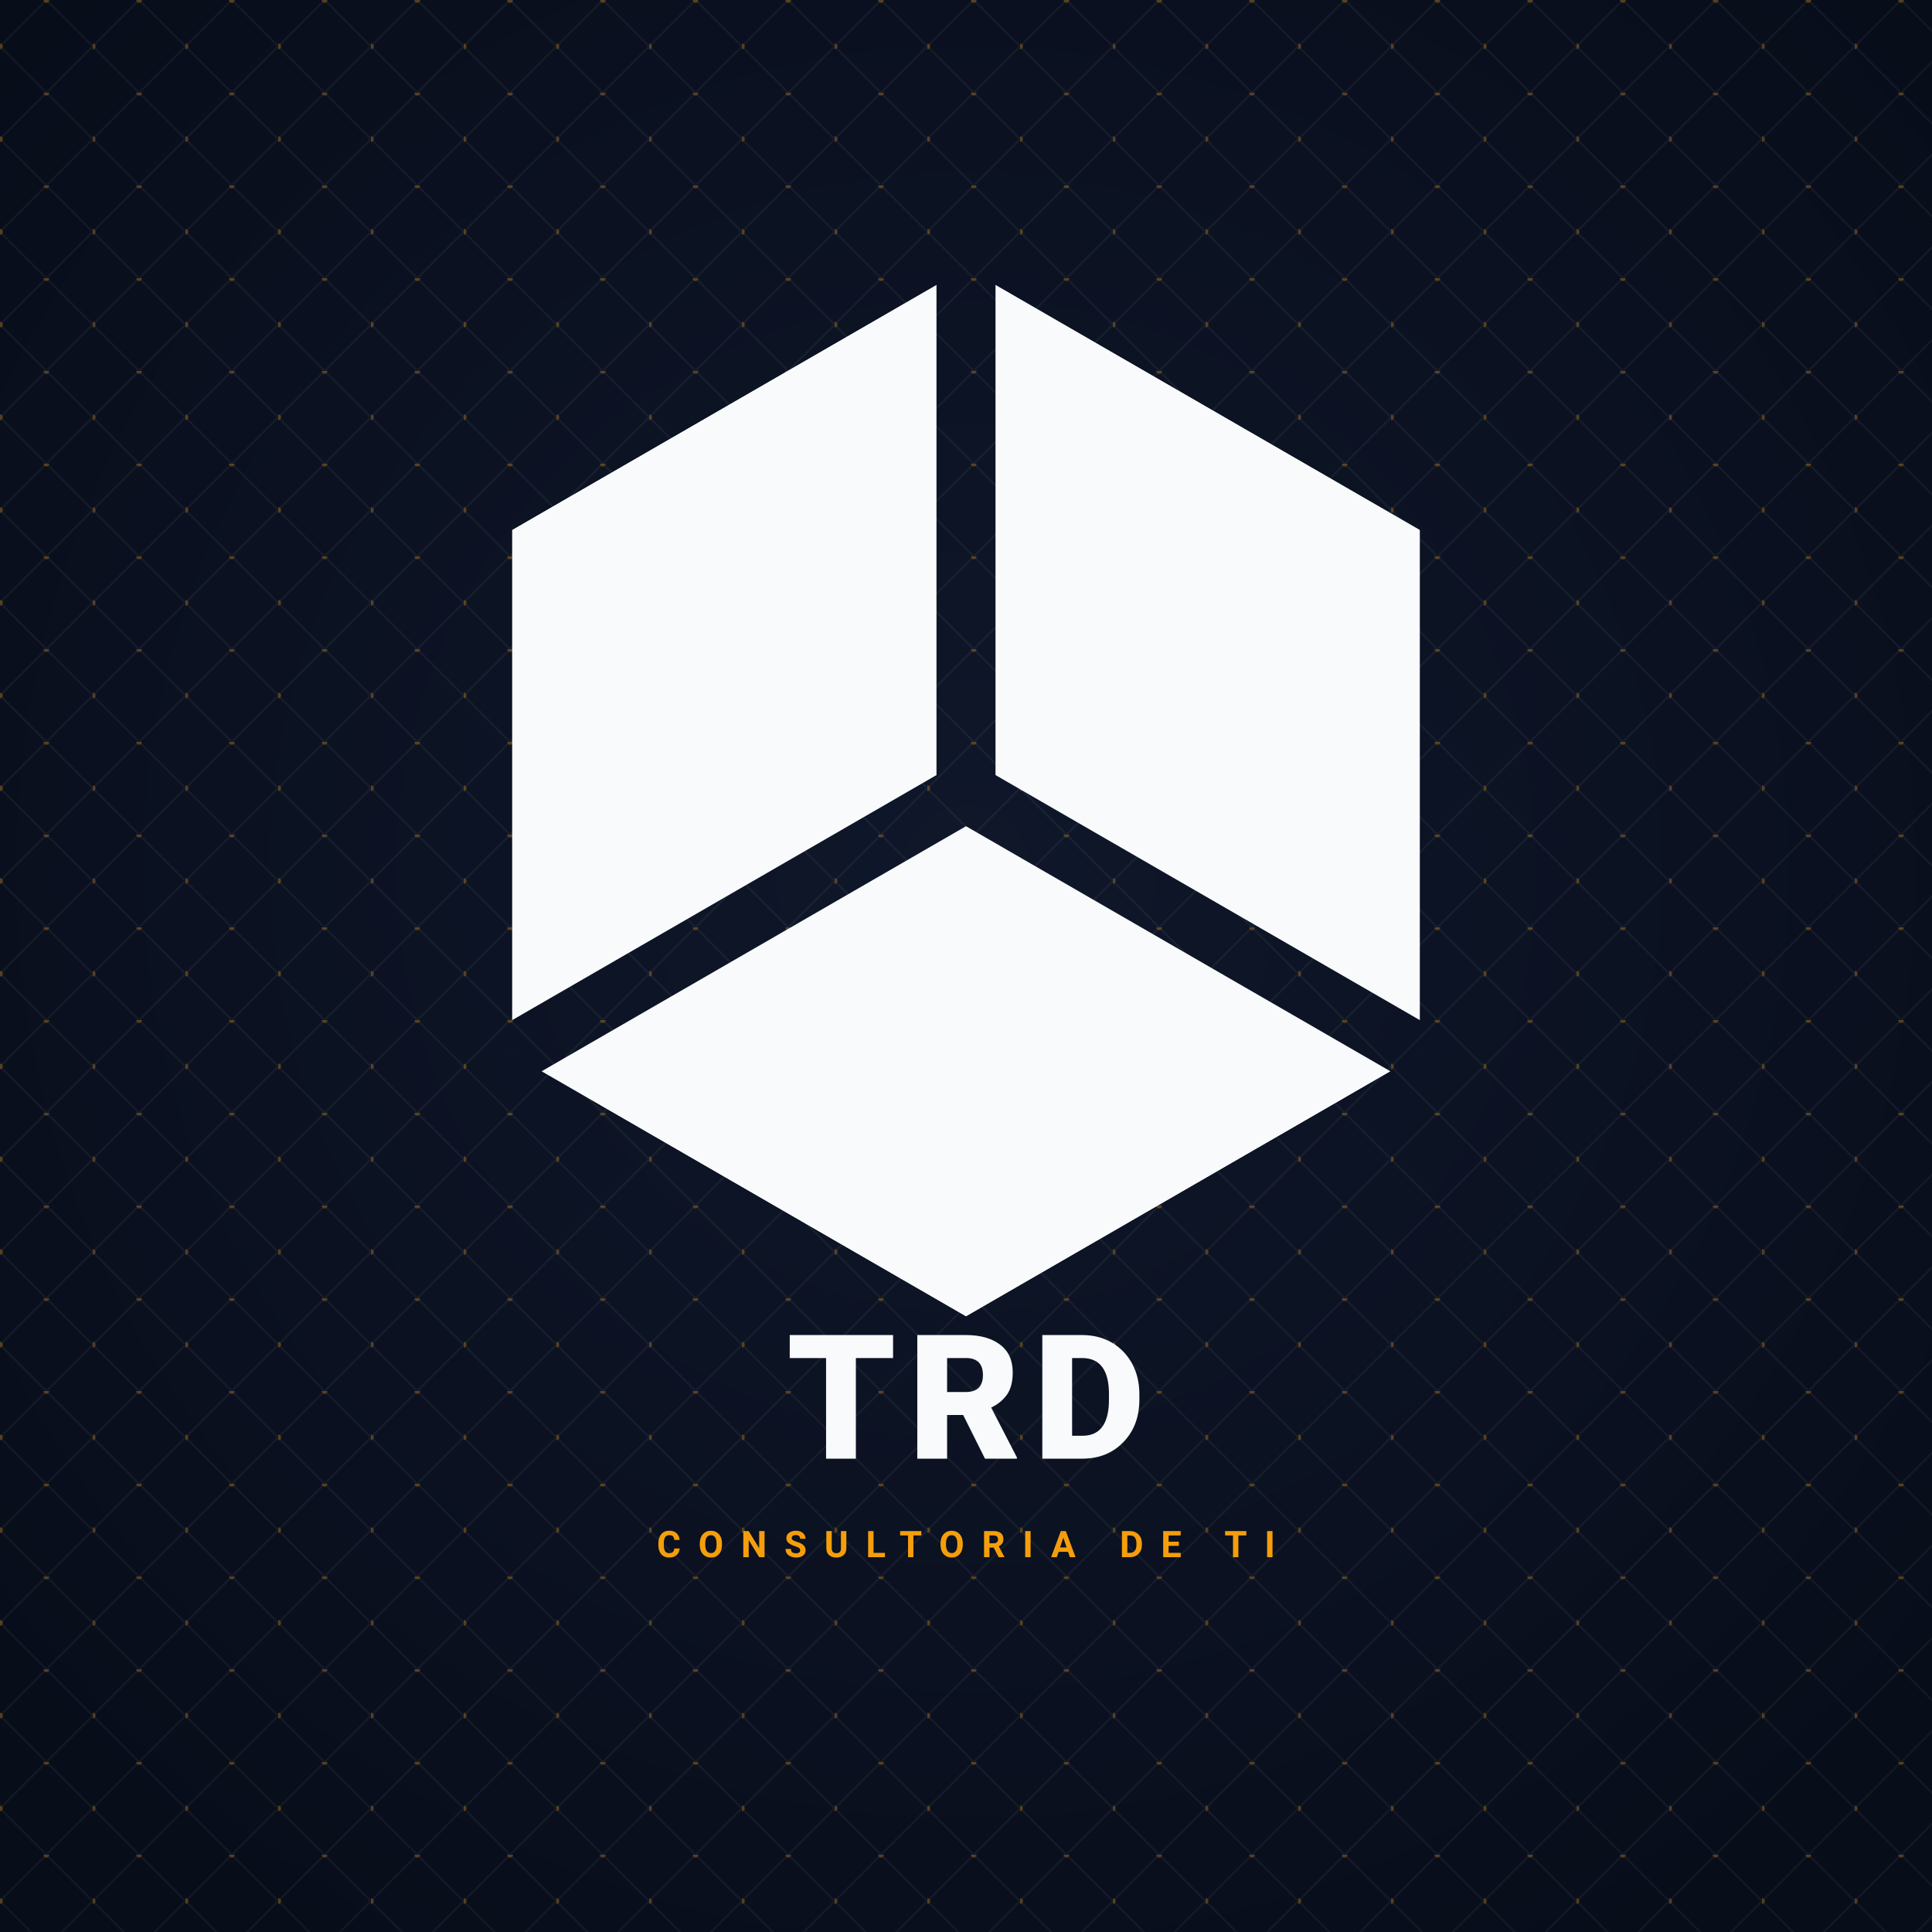
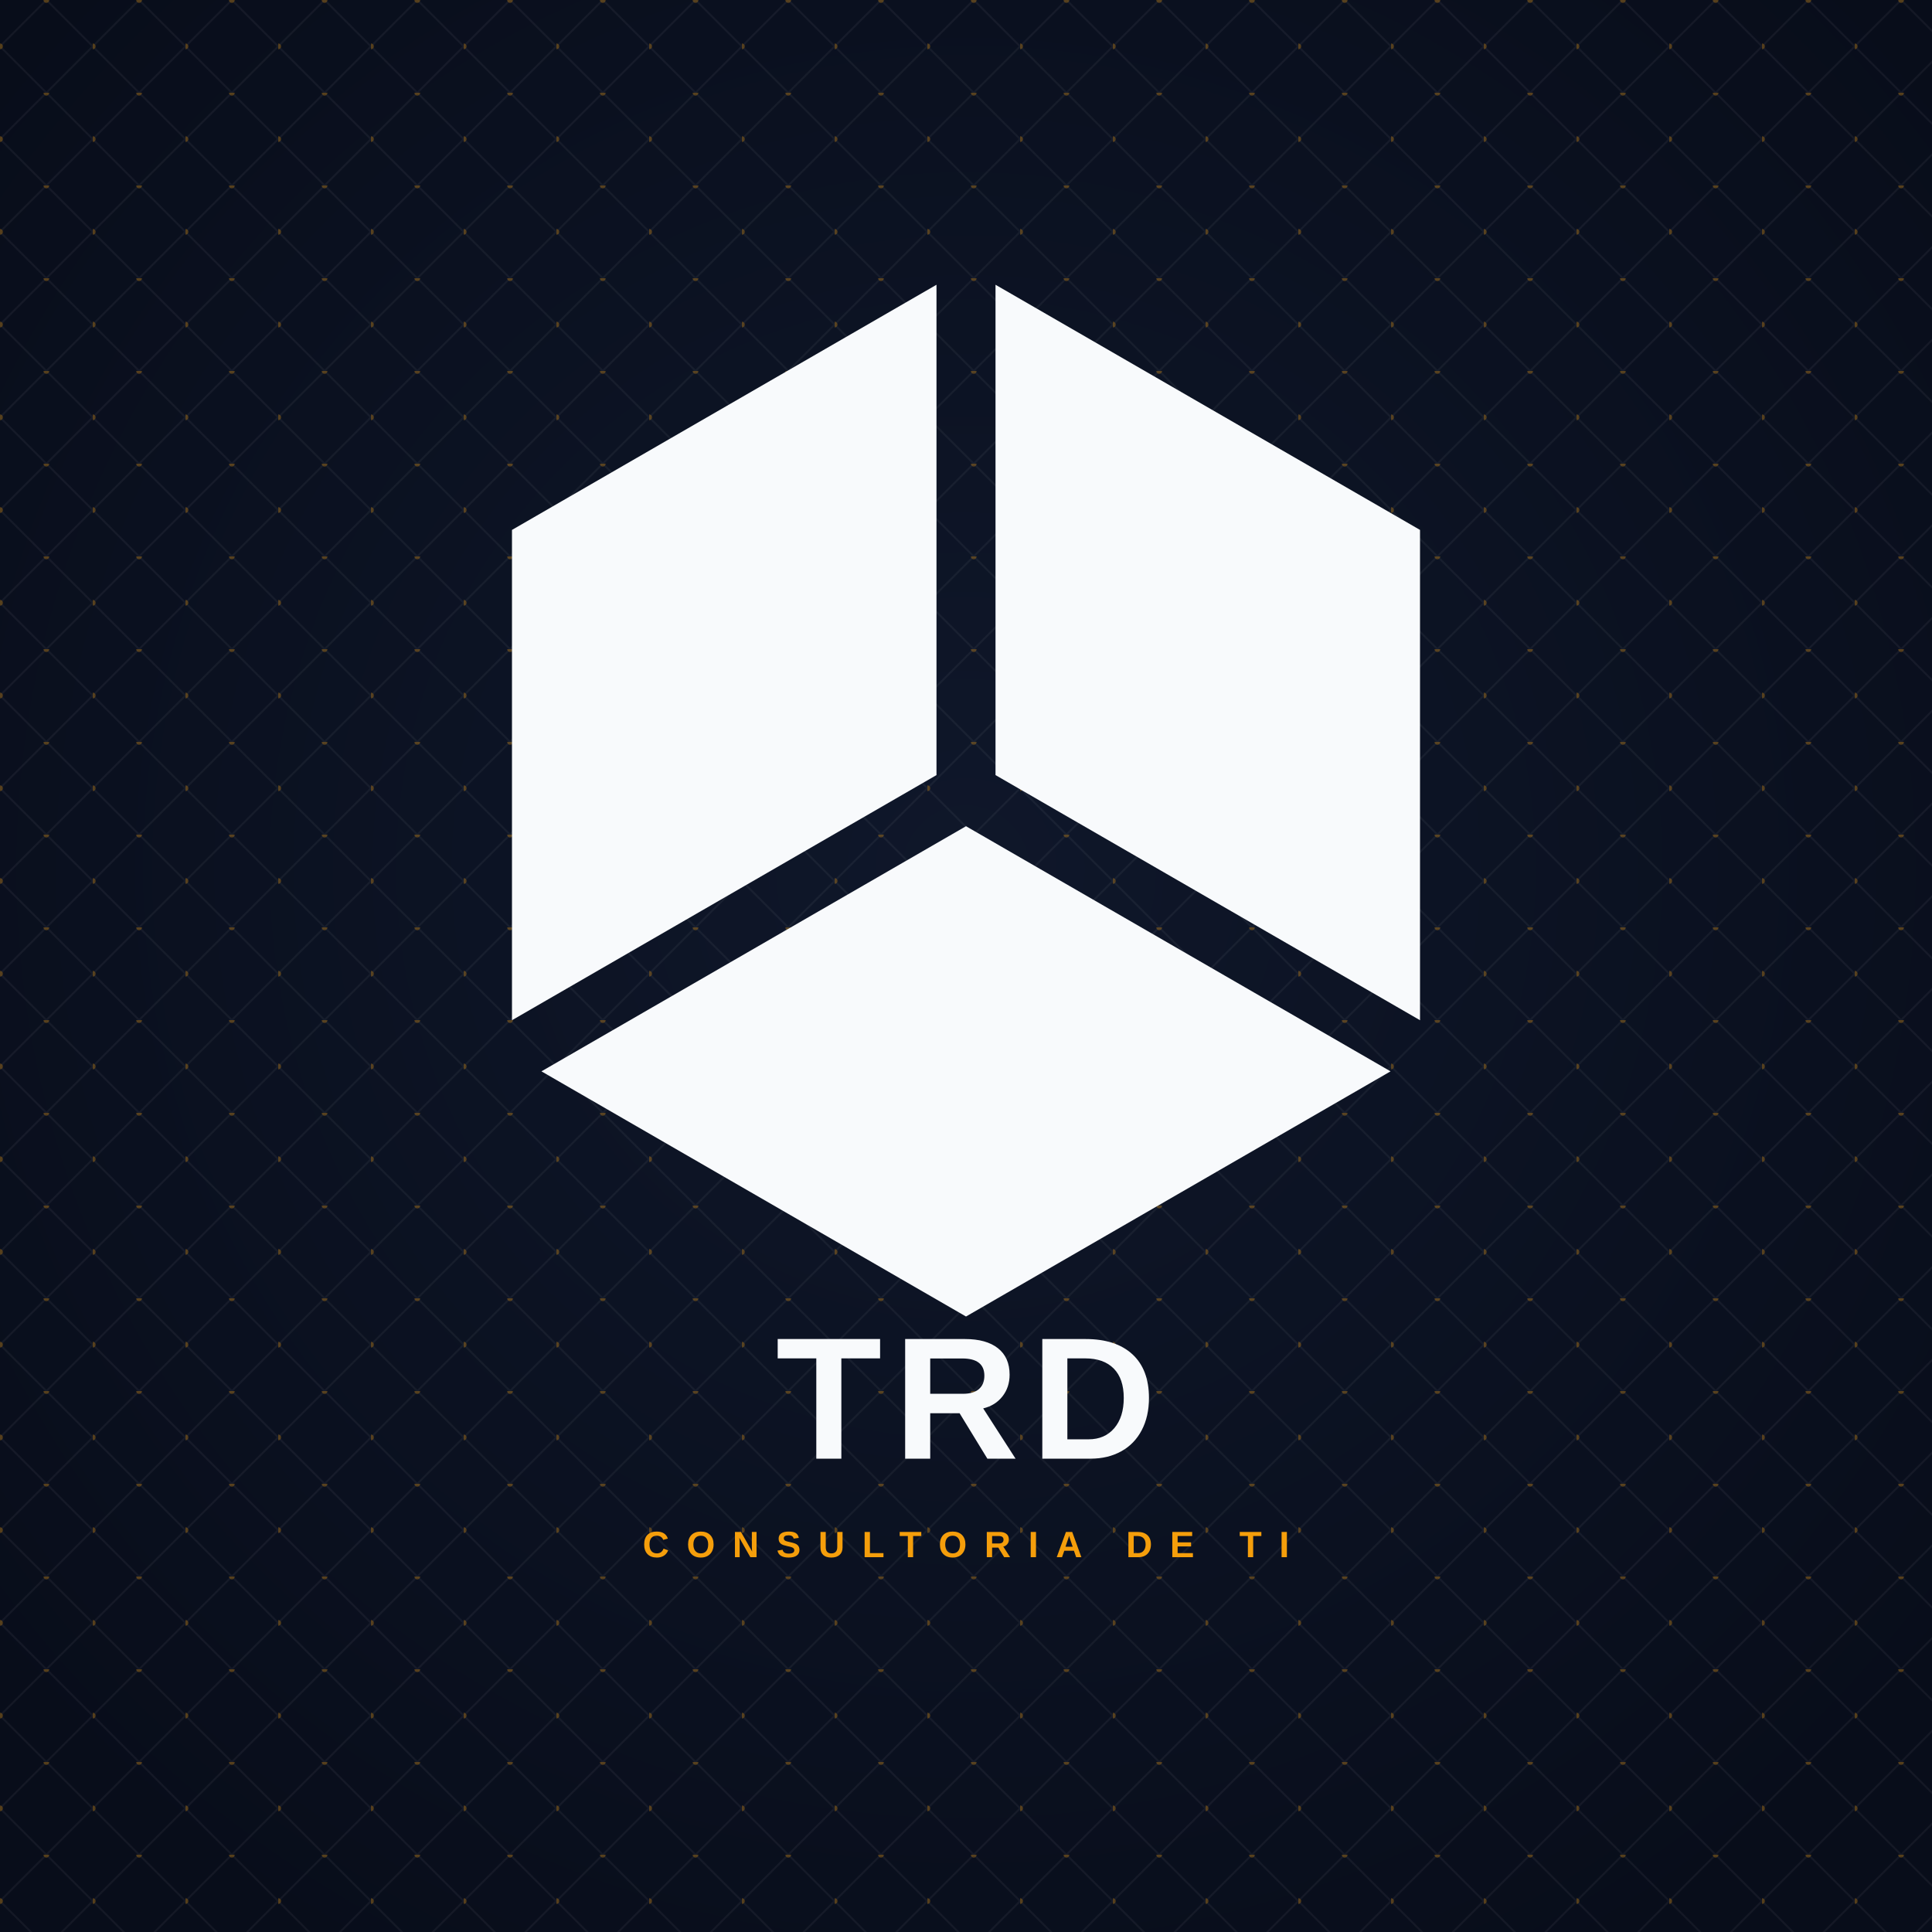
<svg xmlns="http://www.w3.org/2000/svg" viewBox="0 0 1000 1000" width="1000" height="1000">
  <defs>
    <radialGradient id="bg-lkd-av" cx="50%" cy="45%" r="65%">
      <stop offset="0%" stop-color="#0F172A" />
      <stop offset="100%" stop-color="#080D1A" />
    </radialGradient>
    <pattern id="pat-losango" width="48" height="48" patternUnits="userSpaceOnUse">
      <path d="M24 0 L48 24 L24 48 L0 24 Z" fill="none" stroke="rgba(255,255,255,0.05)" stroke-width="1" />
      <circle cx="24" cy="0" r="1.5" fill="rgba(245,158,11,0.3)" />
      <circle cx="0" cy="24" r="1.5" fill="rgba(245,158,11,0.3)" />
    </pattern>
  </defs>
  <rect width="1000" height="1000" fill="url(#bg-lkd-av)" />
  <rect width="1000" height="1000" fill="url(#pat-losango)" />
  <g transform="translate(500, 410) scale(2.35) translate(-100, -115.5)">
-     <defs>
-       <mask id="ks-lkd-av">
-         <polygon points="100,0 200,57.75 200,173.25 100,231 0,173.25 0,57.75" fill="#fff" />
-         <path d="M100 115.5V0 M100 115.5L0 173.25 M100 115.5L200 173.25" stroke="#000" stroke-width="13" fill="none" />
-       </mask>
-     </defs>
-     <g mask="url(#ks-lkd-av)" fill="#F8FAFC">
-       <polygon points="100,115.5 0,173.25 0,57.75 100,0" />
-       <polygon points="100,115.5 200,173.25 200,57.75 100,0" />
-       <polygon points="100,115.5 0,173.25 100,231 200,173.25" />
+     <g fill="#F8FAFC">
+       <polygon points="0.00,57.75 0.00,165.74 93.50,111.75 93.50,3.75" />
+       <polygon points="200.00,57.75 106.50,3.75 106.50,111.75 200.00,165.74" />
+       <polygon points="100.00,231.00 193.51,177.00 100.00,123.01 6.49,177.00" />
    </g>
  </g>
-   <text x="500" y="755" text-anchor="middle" font-family="system-ui, -apple-system, 'Segoe UI', Roboto, Helvetica, Arial, sans-serif" font-size="90" font-weight="900" letter-spacing="6" fill="#F8FAFC">TRD</text>
-   <text x="500" y="806" text-anchor="middle" font-family="system-ui, -apple-system, 'Segoe UI', Roboto, Helvetica, Arial, sans-serif" font-size="19" font-weight="700" letter-spacing="9" fill="#F59E0B">CONSULTORIA DE TI</text>
+   <text x="500" y="755" text-anchor="middle" font-family="Arial, 'Segoe UI', system-ui, -apple-system, sans-serif" font-size="90" font-weight="900" letter-spacing="6" fill="#F8FAFC">TRD</text>
+   <text x="500" y="806" text-anchor="middle" font-family="Arial, 'Segoe UI', system-ui, -apple-system, sans-serif" font-size="19" font-weight="700" letter-spacing="9" fill="#F59E0B">CONSULTORIA DE TI</text>
</svg>
